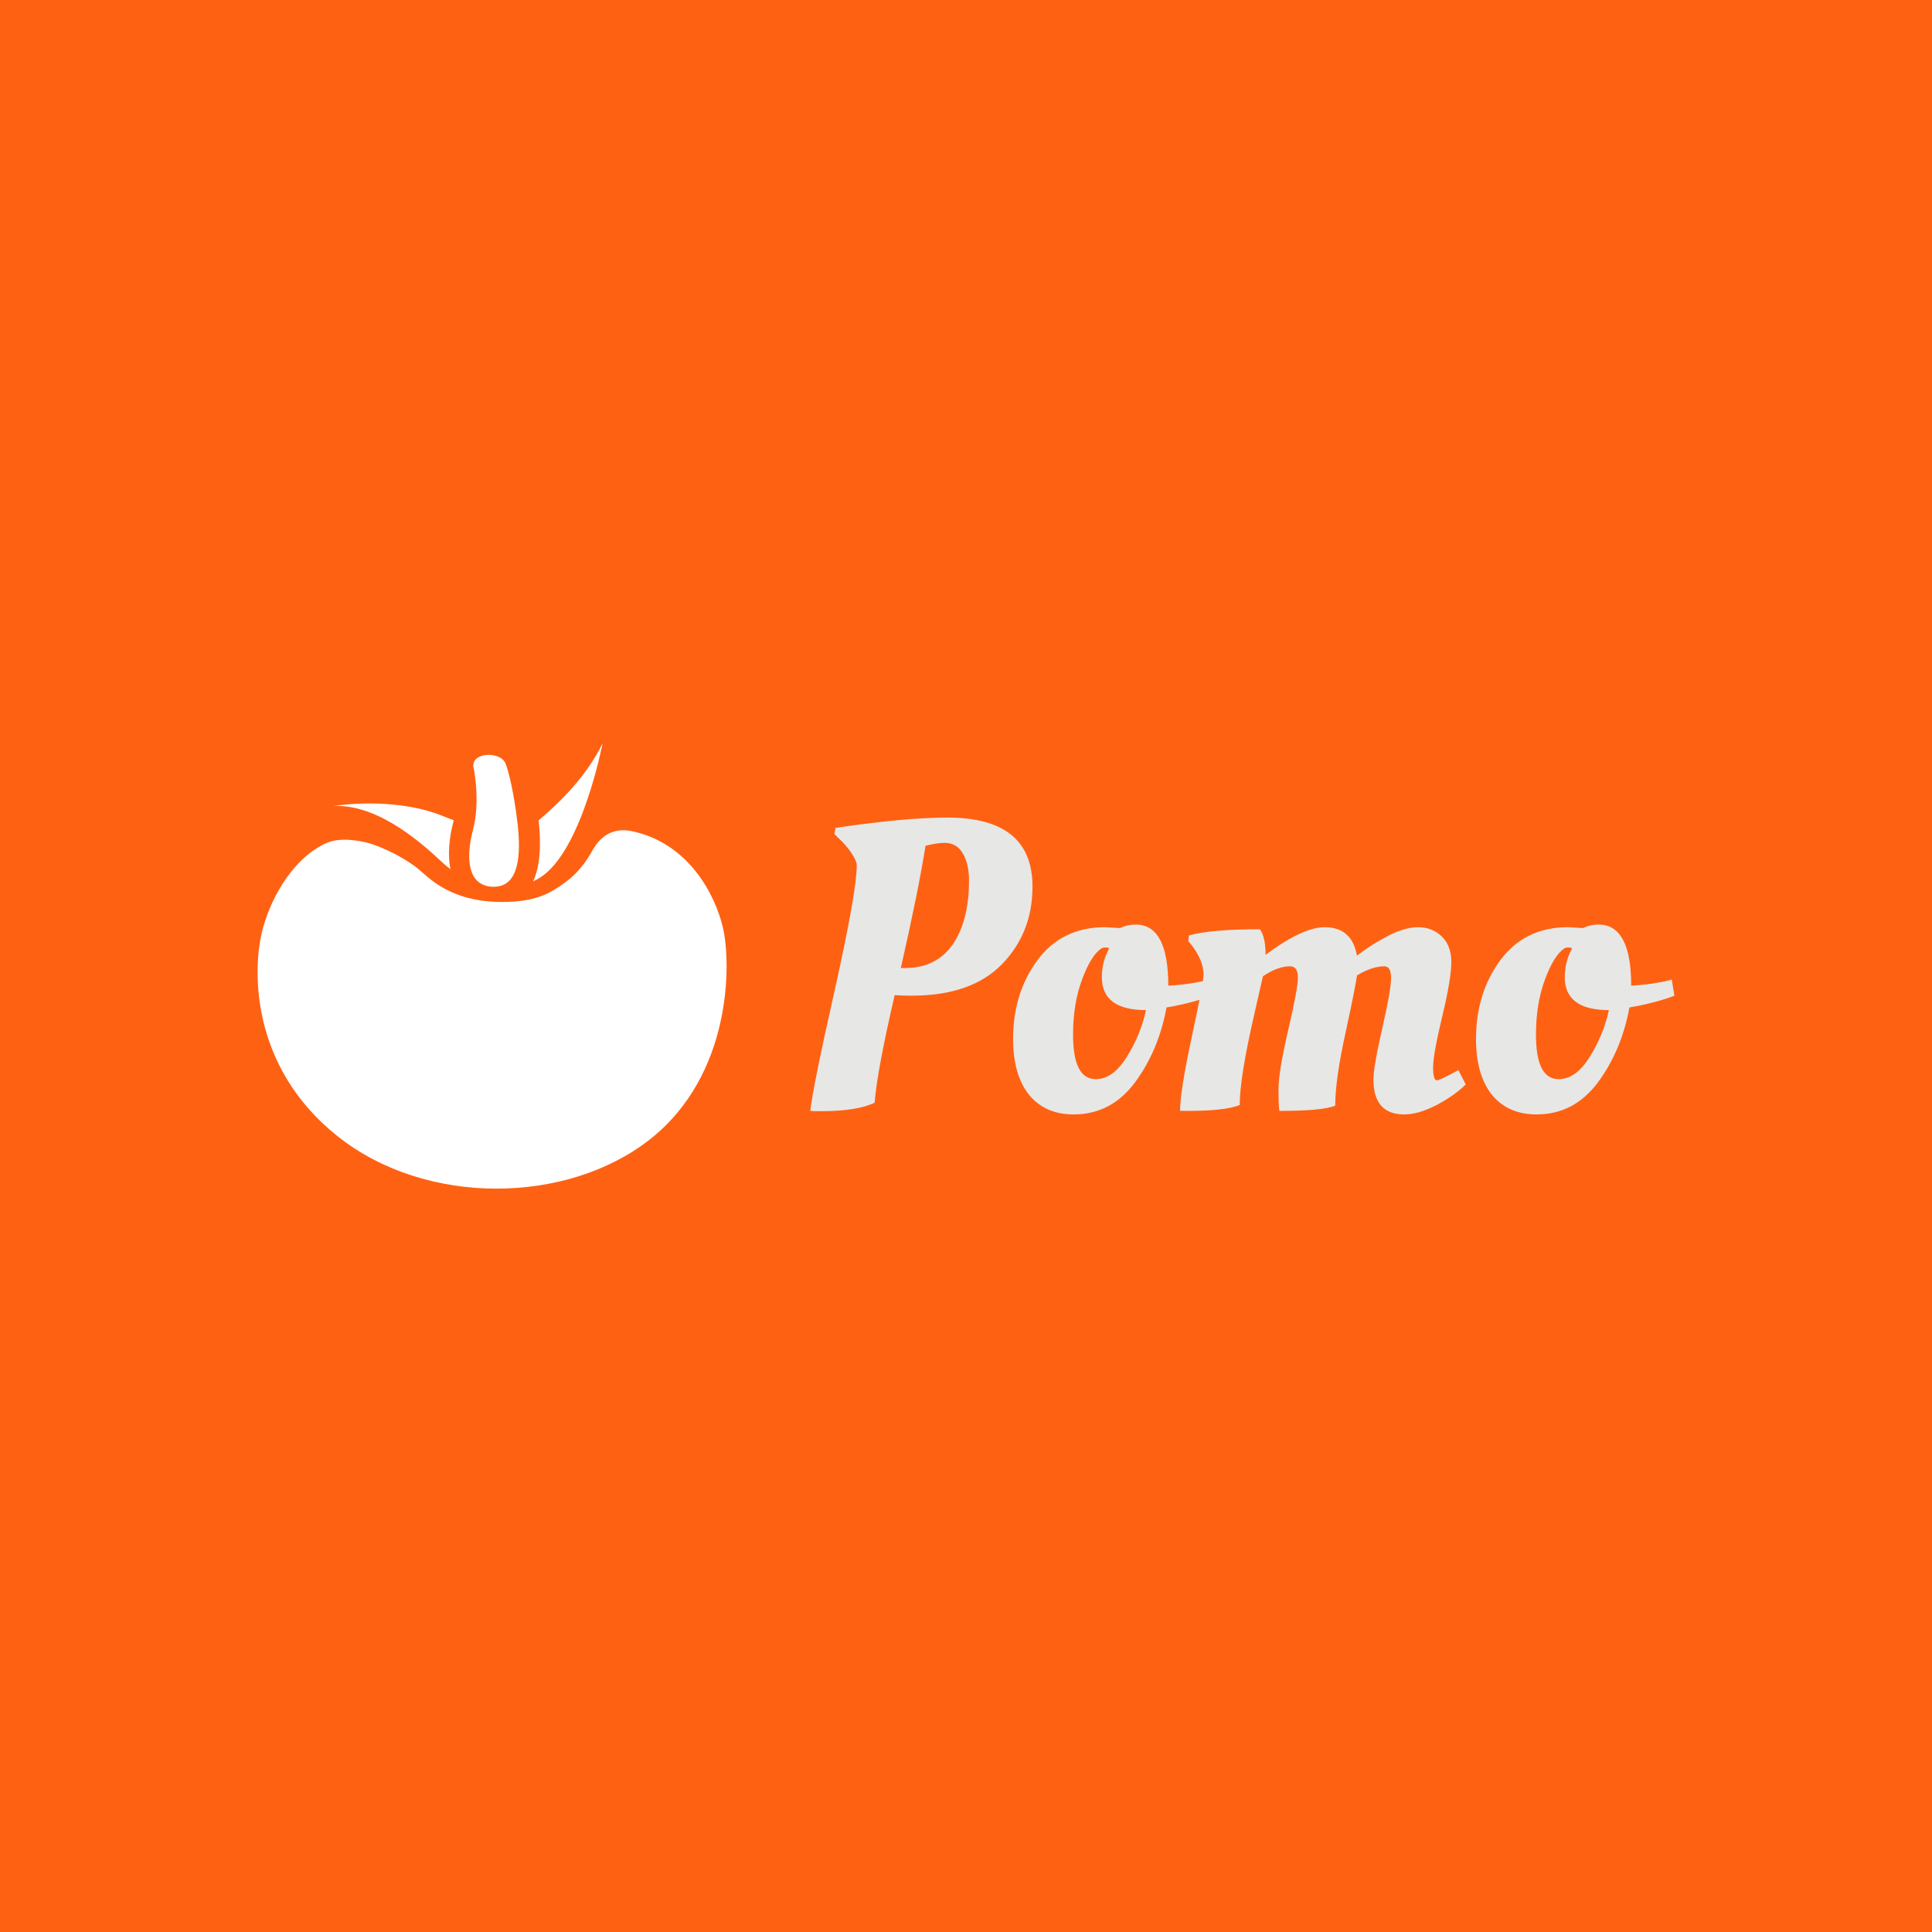
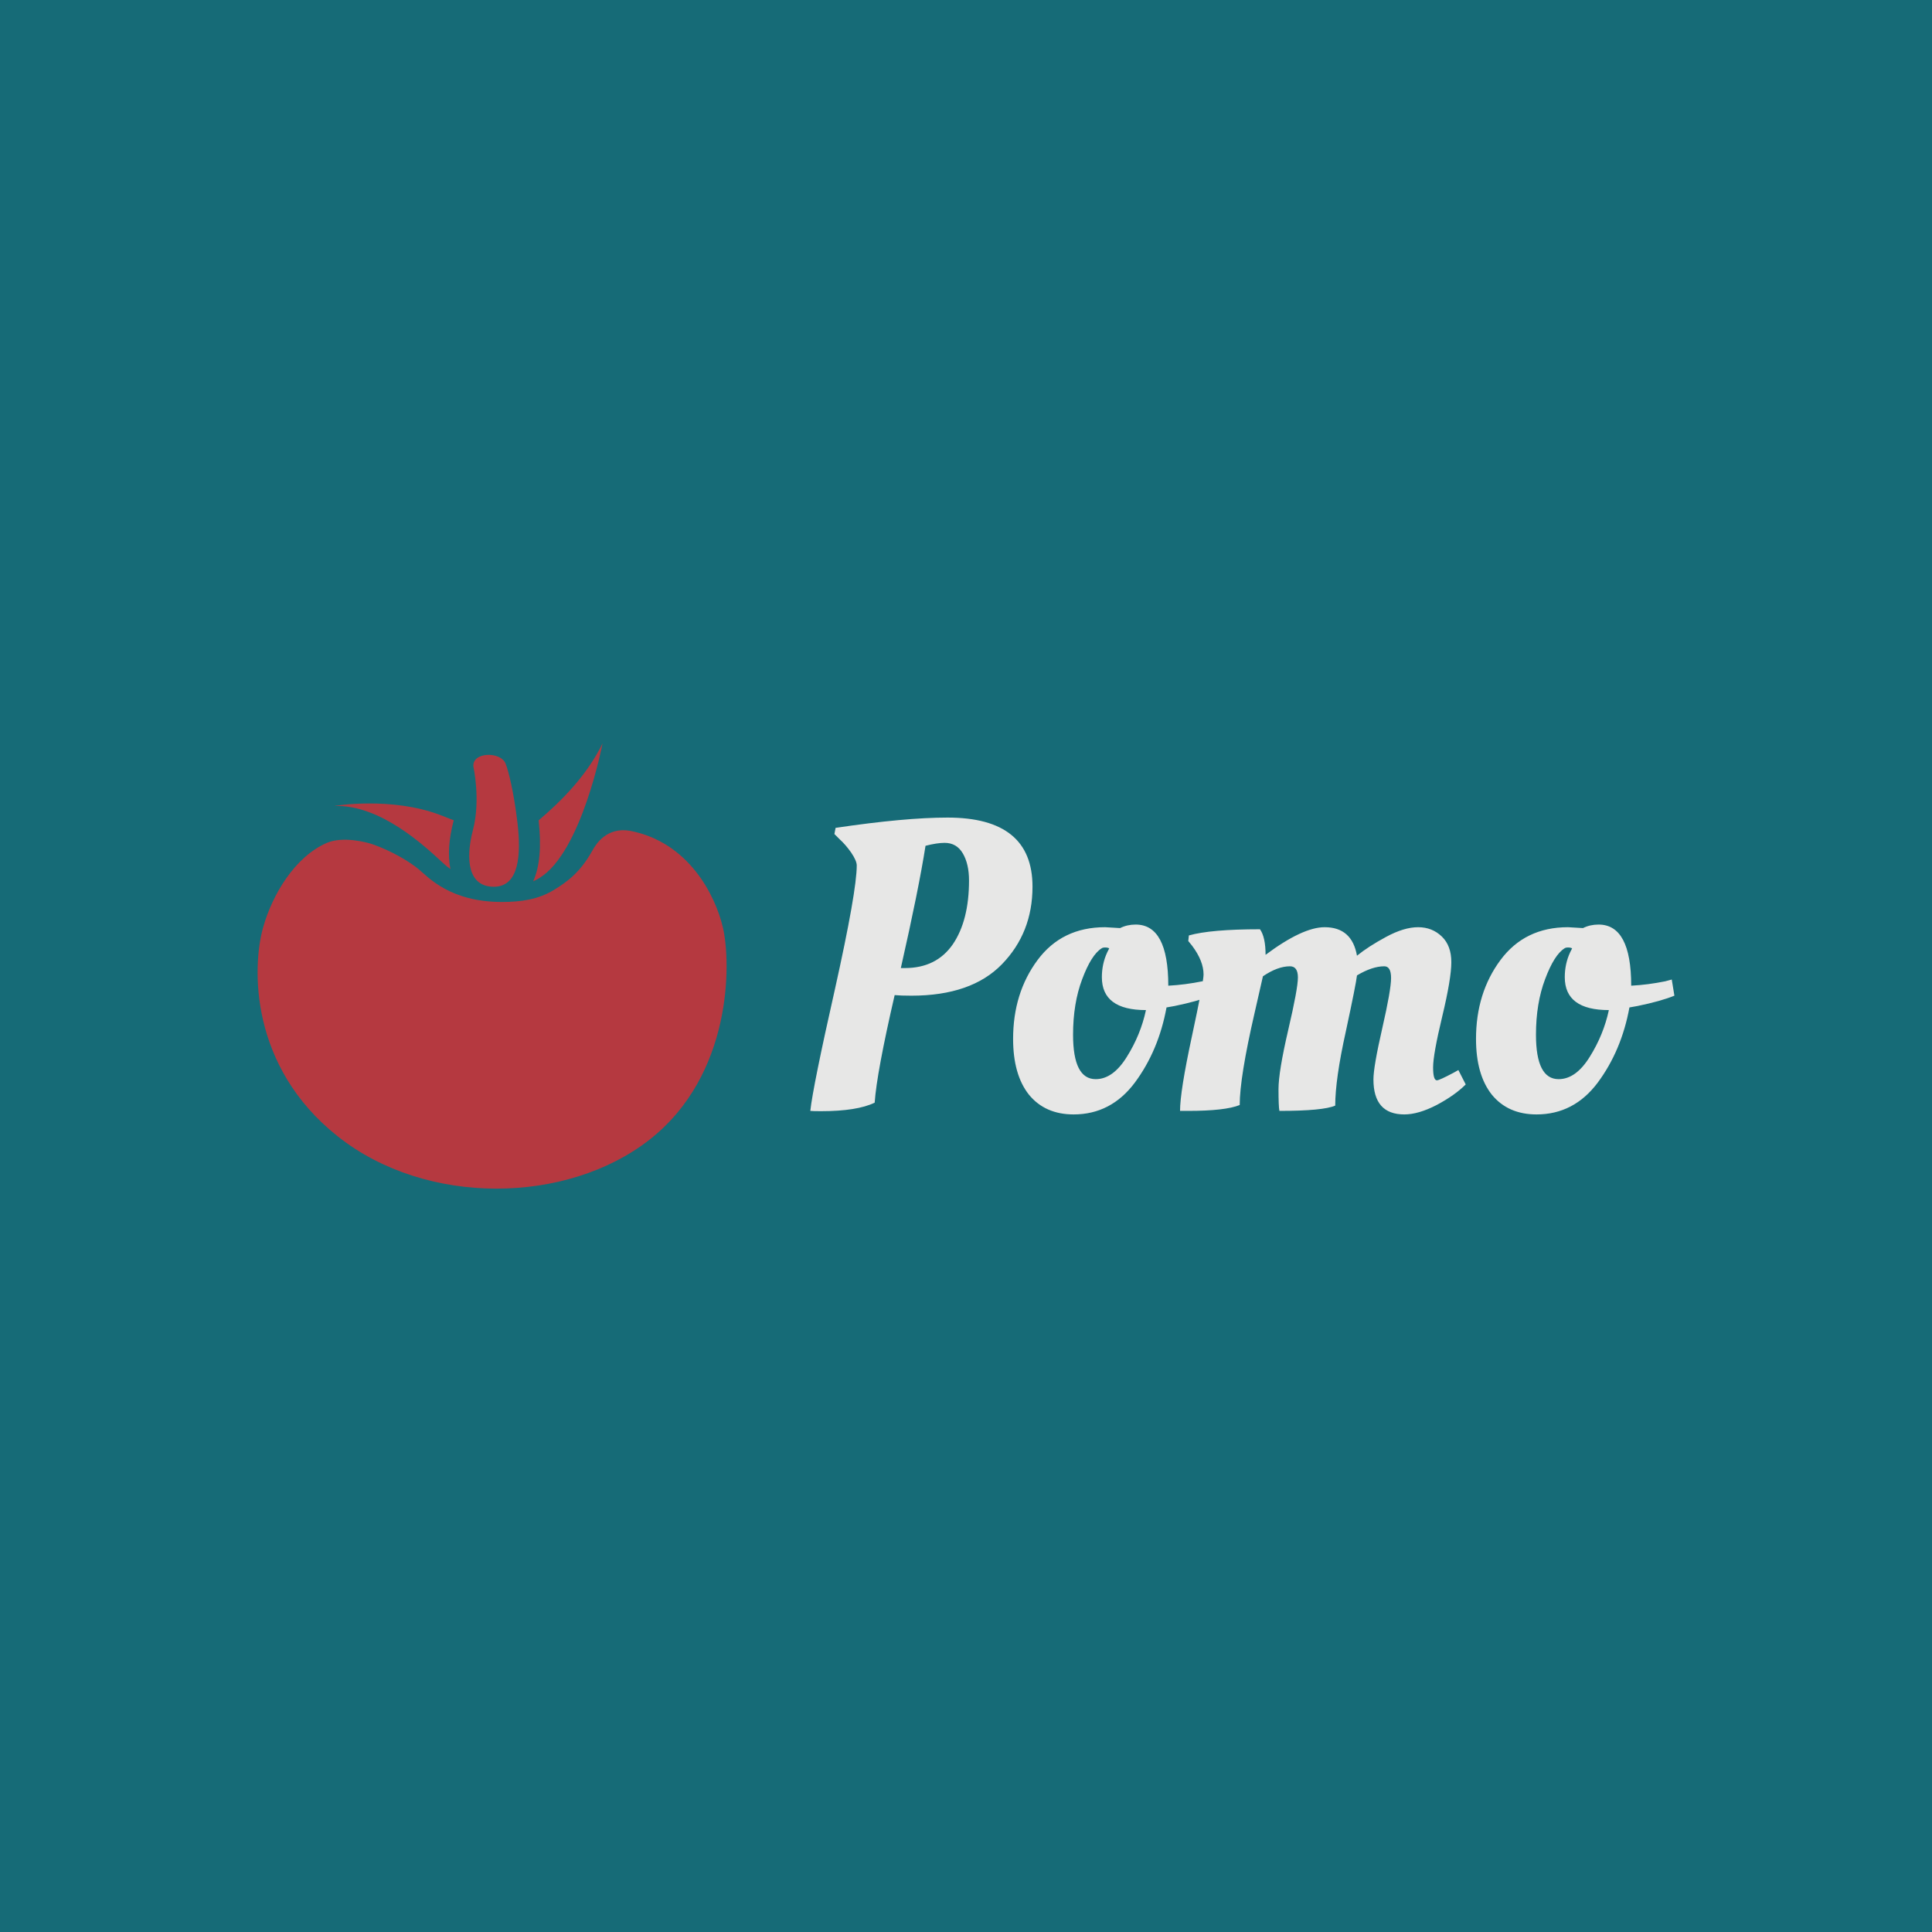
<svg xmlns="http://www.w3.org/2000/svg" data-v-fde0c5aa="" viewBox="0 0 300 300" class="iconLeft">
  <defs data-v-fde0c5aa="" />
-   <rect data-v-fde0c5aa="" fill="#FF6113" x="0" y="0" width="300px" height="300px" class="logo-background-square" />
+   <rect data-v-fde0c5aa="" fill="#166B77" x="0" y="0" width="300px" height="300px" class="logo-background-square" />
  <defs data-v-fde0c5aa="" />
-   <g data-v-fde0c5aa="" id="a258d850-0c93-4a40-a958-606ff6206a07" fill="#E7E7E6" transform="matrix(4.563802,0,0,4.563802,122.9947,108.1499)">
+   <g data-v-fde0c5aa="" id="deb5a09d-85a7-4db2-a253-d9d9bd46f9d1" fill="#E7E7E6" transform="matrix(4.563802,0,0,4.563802,122.9947,108.1499)">
    <path d="M4.06 10.18L4.06 10.18L4.06 10.18Q3.68 10.18 3.49 10.16L3.49 10.16L3.49 10.16Q2.88 12.80 2.81 13.82L2.81 13.82L2.81 13.82Q2.21 14.11 0.98 14.11L0.98 14.11L0.98 14.11Q0.71 14.11 0.62 14.10L0.62 14.10L0.62 14.10Q0.71 13.27 1.46 9.95L1.46 9.95L1.46 9.95Q2.20 6.62 2.20 5.75L2.20 5.75L2.20 5.75Q2.20 5.59 2.01 5.31L2.01 5.31L2.01 5.31Q1.82 5.04 1.62 4.86L1.62 4.86L1.44 4.68L1.48 4.47L1.48 4.47Q3.84 4.12 5.29 4.12L5.29 4.12L5.29 4.12Q8.18 4.12 8.18 6.47L8.18 6.47L8.18 6.47Q8.18 8.04 7.14 9.11L7.14 9.11L7.14 9.11Q6.10 10.18 4.06 10.18ZM3.70 9.24L3.84 9.24L3.84 9.24Q4.91 9.24 5.47 8.43L5.47 8.43L5.47 8.43Q6.02 7.62 6.02 6.26L6.02 6.26L6.02 6.26Q6.02 5.70 5.81 5.34L5.81 5.34L5.81 5.34Q5.60 4.98 5.19 4.98L5.19 4.98L5.19 4.98Q4.93 4.98 4.54 5.08L4.54 5.08L4.54 5.08Q4.31 6.55 3.70 9.24L3.70 9.24ZM9.58 14.22L9.58 14.22L9.58 14.22Q8.61 14.22 8.06 13.55L8.06 13.55L8.06 13.55Q7.52 12.87 7.52 11.65L7.52 11.65L7.52 11.65Q7.52 10.09 8.35 8.97L8.35 8.97L8.35 8.97Q9.18 7.85 10.65 7.85L10.65 7.85L11.16 7.88L11.16 7.88Q11.40 7.76 11.69 7.76L11.69 7.76L11.69 7.76Q12.80 7.76 12.80 9.84L12.80 9.84L12.80 9.84Q13.37 9.81 13.96 9.69L13.96 9.69L14.18 9.63L14.27 10.18L14.27 10.18Q13.80 10.37 13.02 10.53L13.02 10.53L12.74 10.58L12.74 10.58Q12.47 12.05 11.66 13.14L11.66 13.14L11.66 13.14Q10.85 14.22 9.58 14.22ZM10.33 13.02L10.33 13.02L10.33 13.02Q10.92 13.02 11.39 12.26L11.39 12.26L11.39 12.26Q11.86 11.51 12.04 10.67L12.04 10.67L12.04 10.67Q10.54 10.67 10.54 9.55L10.54 9.55L10.54 9.55Q10.54 9.10 10.72 8.71L10.72 8.71L10.79 8.57L10.79 8.57Q10.74 8.54 10.65 8.54L10.65 8.54L10.65 8.54Q10.57 8.54 10.53 8.57L10.53 8.57L10.53 8.57Q10.18 8.79 9.87 9.62L9.87 9.62L9.87 9.62Q9.56 10.44 9.56 11.51L9.56 11.51L9.56 11.51Q9.56 13.02 10.33 13.02ZM13.47 14.10L13.47 14.10L13.20 14.10L13.20 14.10Q13.20 13.44 13.60 11.58L13.60 11.58L13.60 11.58Q14 9.72 14 9.46L14 9.46L14 9.46Q14 9.00 13.61 8.48L13.61 8.48L13.48 8.32L13.50 8.13L13.50 8.13Q14.25 7.92 15.92 7.92L15.92 7.92L15.92 7.92Q16.11 8.19 16.11 8.79L16.11 8.79L16.11 8.79Q17.37 7.85 18.12 7.85L18.12 7.85L18.12 7.85Q19.05 7.85 19.22 8.82L19.22 8.82L19.22 8.82Q19.60 8.51 20.21 8.18L20.21 8.18L20.21 8.18Q20.82 7.85 21.30 7.85L21.30 7.85L21.30 7.85Q21.78 7.85 22.11 8.17L22.11 8.17L22.11 8.17Q22.43 8.48 22.43 9.04L22.43 9.04L22.43 9.04Q22.43 9.60 22.12 10.89L22.12 10.89L22.12 10.89Q21.81 12.18 21.81 12.62L21.81 12.62L21.81 12.62Q21.81 13.06 21.94 13.06L21.94 13.06L21.94 13.06Q22.02 13.06 22.51 12.80L22.51 12.80L22.67 12.71L22.92 13.20L22.92 13.20Q22.55 13.57 21.93 13.90L21.93 13.90L21.93 13.90Q21.31 14.22 20.83 14.22L20.83 14.22L20.83 14.22Q19.78 14.22 19.78 13.03L19.78 13.03L19.78 13.03Q19.78 12.60 20.08 11.29L20.08 11.29L20.08 11.29Q20.38 9.98 20.38 9.58L20.38 9.58L20.38 9.58Q20.38 9.18 20.15 9.18L20.15 9.18L20.15 9.18Q19.74 9.18 19.22 9.49L19.22 9.49L19.22 9.49Q19.19 9.77 18.84 11.40L18.84 11.40L18.84 11.40Q18.48 13.02 18.48 13.92L18.48 13.92L18.48 13.92Q18.07 14.10 16.58 14.10L16.58 14.10L16.58 14.10Q16.55 13.94 16.55 13.36L16.55 13.36L16.55 13.36Q16.55 12.77 16.88 11.35L16.88 11.35L16.88 11.35Q17.21 9.94 17.21 9.56L17.21 9.56L17.21 9.56Q17.21 9.18 16.94 9.18L16.94 9.18L16.94 9.18Q16.52 9.18 16.02 9.52L16.02 9.52L16.02 9.52Q15.99 9.65 15.74 10.75L15.74 10.75L15.74 10.75Q15.23 12.96 15.23 13.90L15.23 13.90L15.23 13.90Q14.74 14.10 13.47 14.10ZM25.33 14.22L25.33 14.22L25.33 14.22Q24.36 14.22 23.81 13.55L23.81 13.55L23.81 13.55Q23.27 12.87 23.27 11.65L23.27 11.65L23.27 11.65Q23.27 10.09 24.10 8.97L24.10 8.97L24.10 8.97Q24.93 7.85 26.40 7.85L26.40 7.85L26.91 7.88L26.91 7.88Q27.15 7.76 27.44 7.76L27.44 7.76L27.44 7.76Q28.55 7.76 28.55 9.84L28.55 9.84L28.55 9.84Q29.12 9.81 29.71 9.69L29.71 9.69L29.93 9.63L30.02 10.18L30.02 10.18Q29.55 10.37 28.77 10.53L28.77 10.53L28.49 10.58L28.49 10.58Q28.22 12.05 27.41 13.14L27.41 13.14L27.41 13.14Q26.60 14.22 25.33 14.22ZM26.08 13.02L26.08 13.02L26.08 13.02Q26.67 13.02 27.14 12.26L27.14 12.26L27.14 12.26Q27.61 11.51 27.79 10.67L27.79 10.67L27.79 10.67Q26.29 10.67 26.29 9.55L26.29 9.55L26.29 9.55Q26.29 9.10 26.47 8.71L26.47 8.71L26.54 8.57L26.54 8.57Q26.49 8.54 26.40 8.54L26.40 8.54L26.40 8.54Q26.32 8.54 26.28 8.57L26.28 8.57L26.28 8.57Q25.93 8.79 25.62 9.62L25.62 9.62L25.62 9.62Q25.31 10.44 25.31 11.51L25.31 11.51L25.31 11.51Q25.31 13.02 26.08 13.02Z" />
  </g>
  <defs data-v-fde0c5aa="" />
-   <g data-v-fde0c5aa="" id="90935d7c-308c-4da2-8480-591f8391d3ce" stroke="none" fill="#FFFFFF" transform="matrix(0.7282431,0,0,0.7282431,39.99994,113.5882)">
+   <g data-v-fde0c5aa="" id="21dcd258-e844-418a-8752-c7bc8e94f236" stroke="none" fill="#B53940" transform="matrix(0.7282431,0,0,0.7282431,39.99994,113.5882)">
    <path d="M46.016 7.521s1.577 7.043-.093 13.455c-1.675 6.414-.991 12.127 4.448 12.127 5.422 0 5.833-6.878 5.046-13.572s-1.914-11.067-2.52-12.642c-1.039-2.718-7.247-2.561-6.881.632zM41.779 19.088c.01-.051.029-.107.039-.159-.889-.349-1.826-.72-2.832-1.106C28.547 13.822 16.33 15.87 16.33 15.87c9.844-.315 19.209 8.467 23.311 12.266.425.396.918.801 1.47 1.194-.568-2.883-.353-6.335.668-10.242zM59.924 18.939c.615 5.647.239 9.891-1.167 13.013.439-.212.884-.444 1.318-.706C69.113 25.78 73.552 2.528 73.552 2.528c-3.33 6.844-8.794 12.322-13.628 16.411z" />
    <path d="M99.227 41.858c-1.616-6.97-7.334-18.289-19.819-20.687-5.02-.852-7.28 2.889-8.003 4.178-2.5 4.521-5.239 6.633-8.271 8.462-3.325 2.017-7.041 2.537-11.03 2.537-11.104 0-15.747-5.325-17.739-6.965-1.997-1.641-5.635-3.85-9.775-5.313-1.245-.442-6.421-1.822-9.897-.293C7.977 26.738 3.146 34.688 1.154 41.858-1.15 50.144-1.8 71.341 17.083 86.321c18.887 14.99 48.882 14.512 66.509.693 17.612-13.823 17.387-37.593 15.635-45.156z" />
  </g>
</svg>
